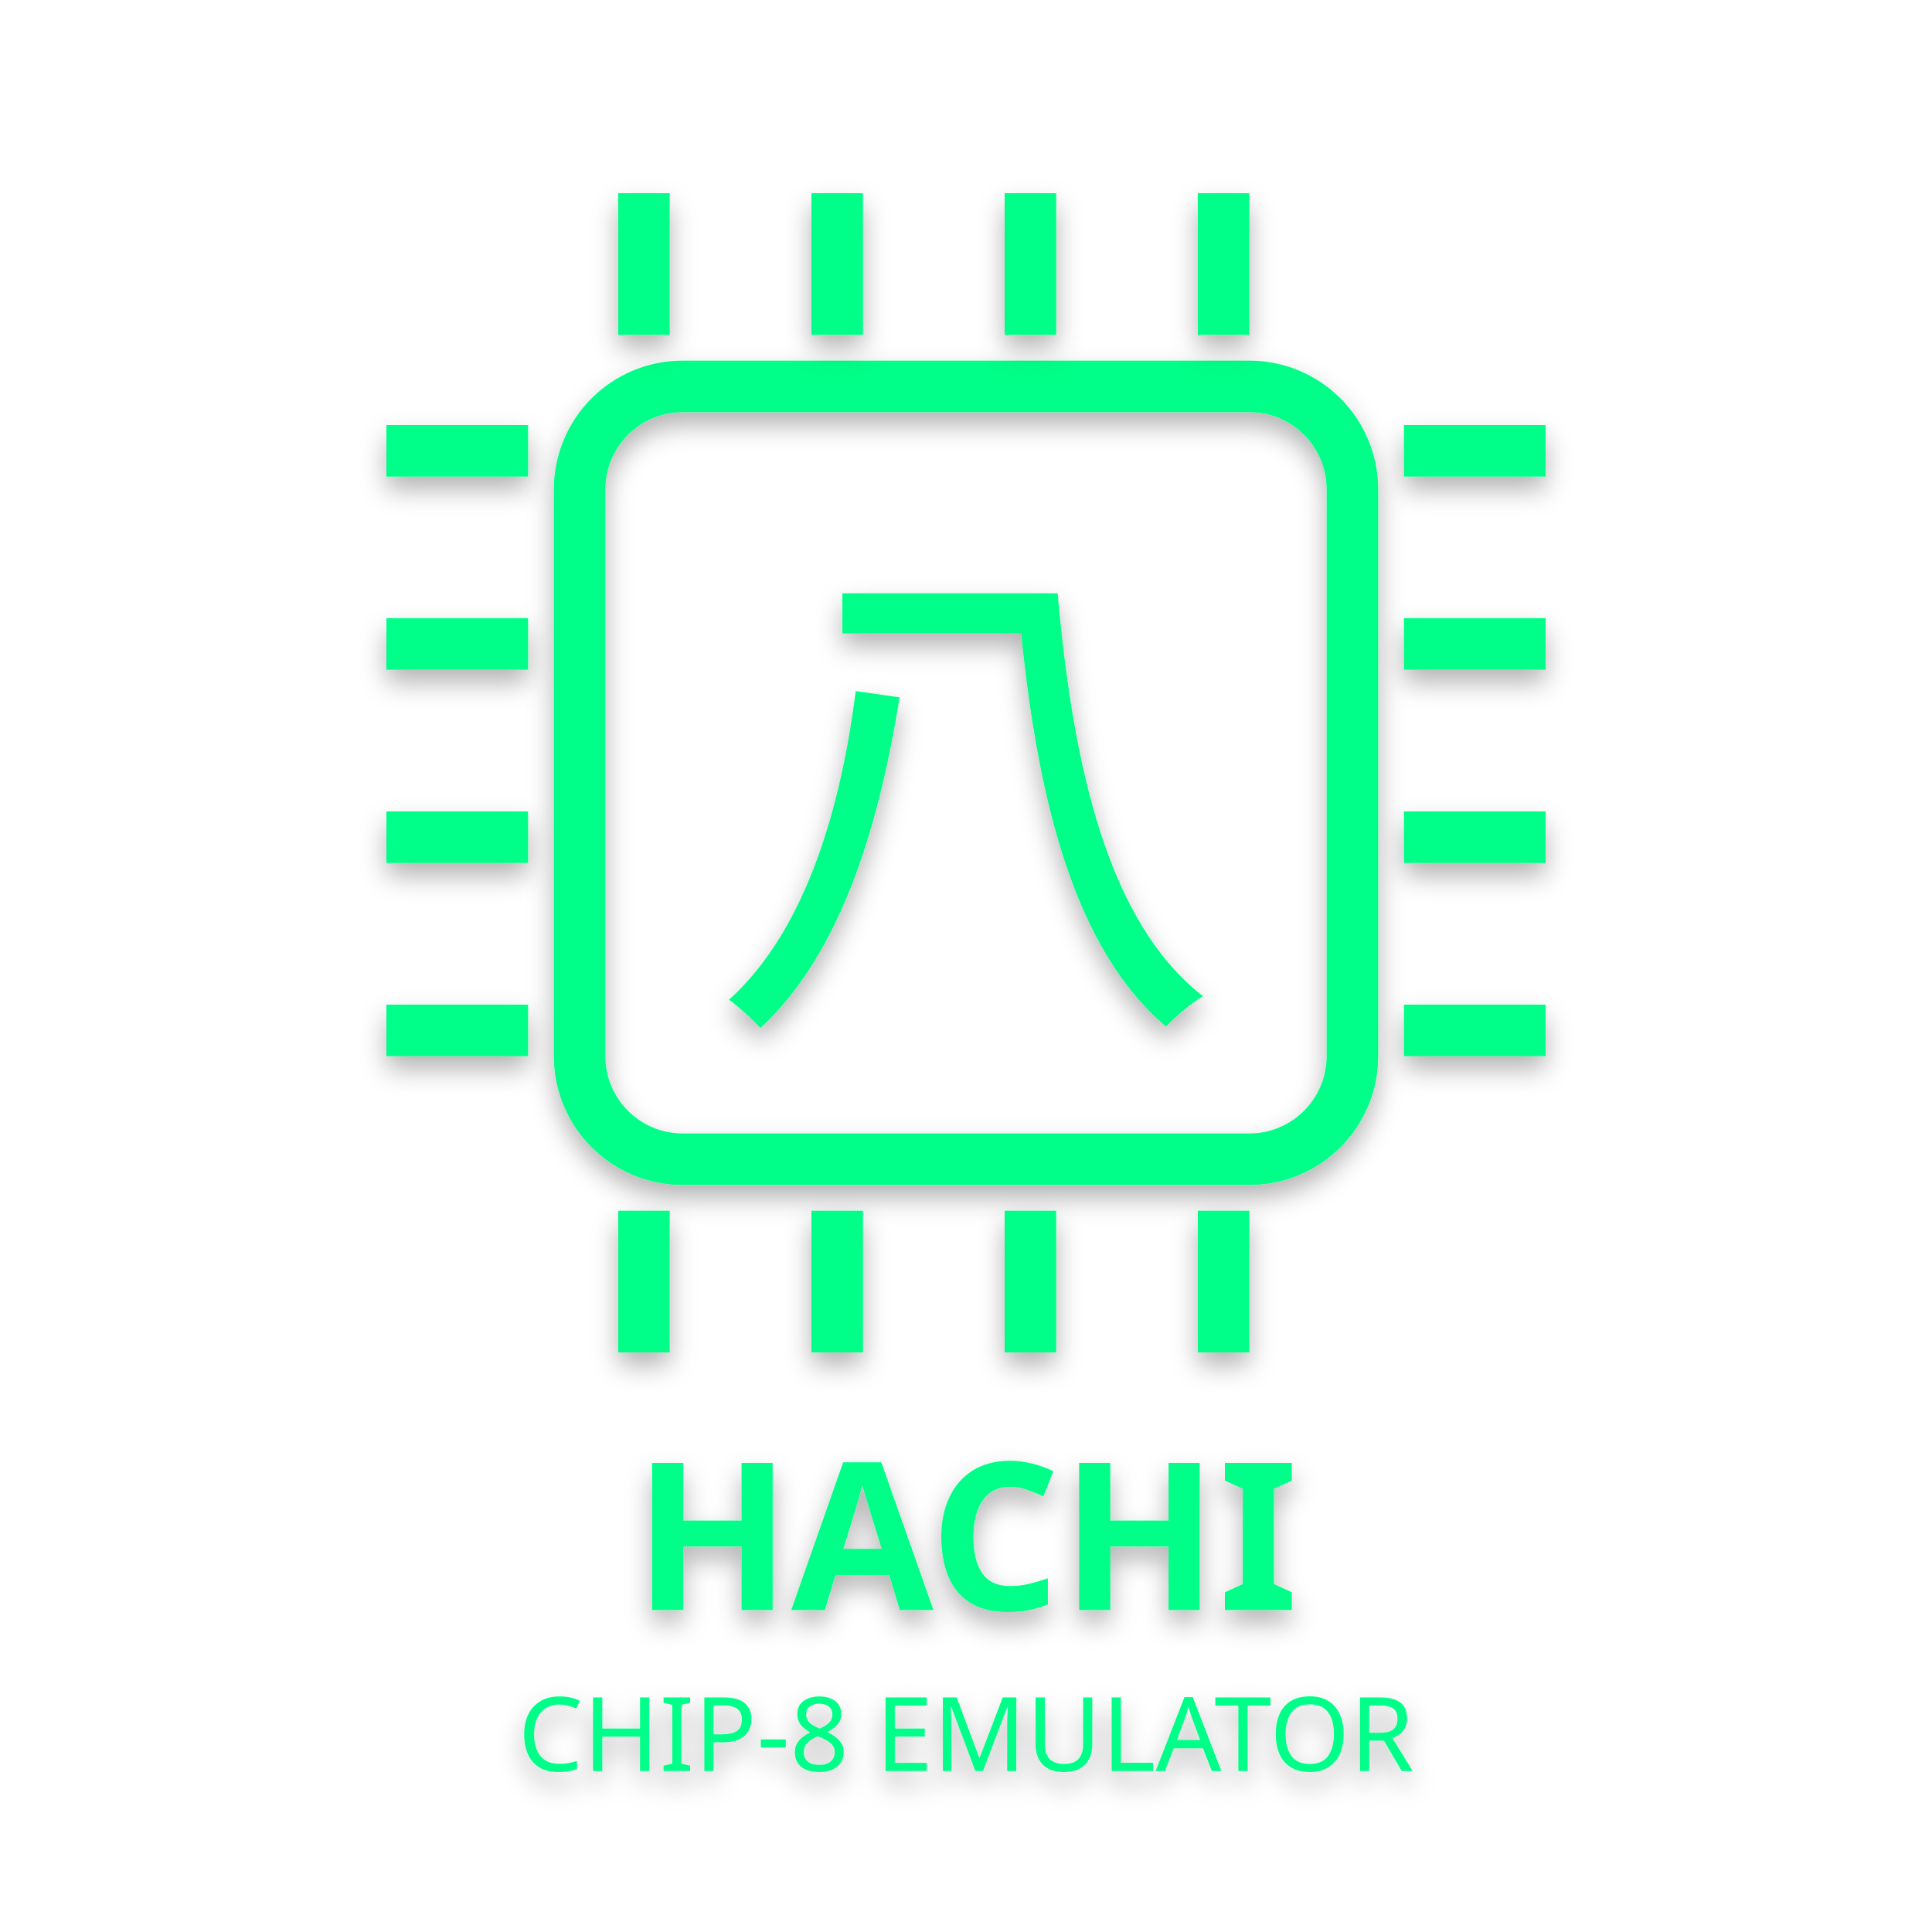
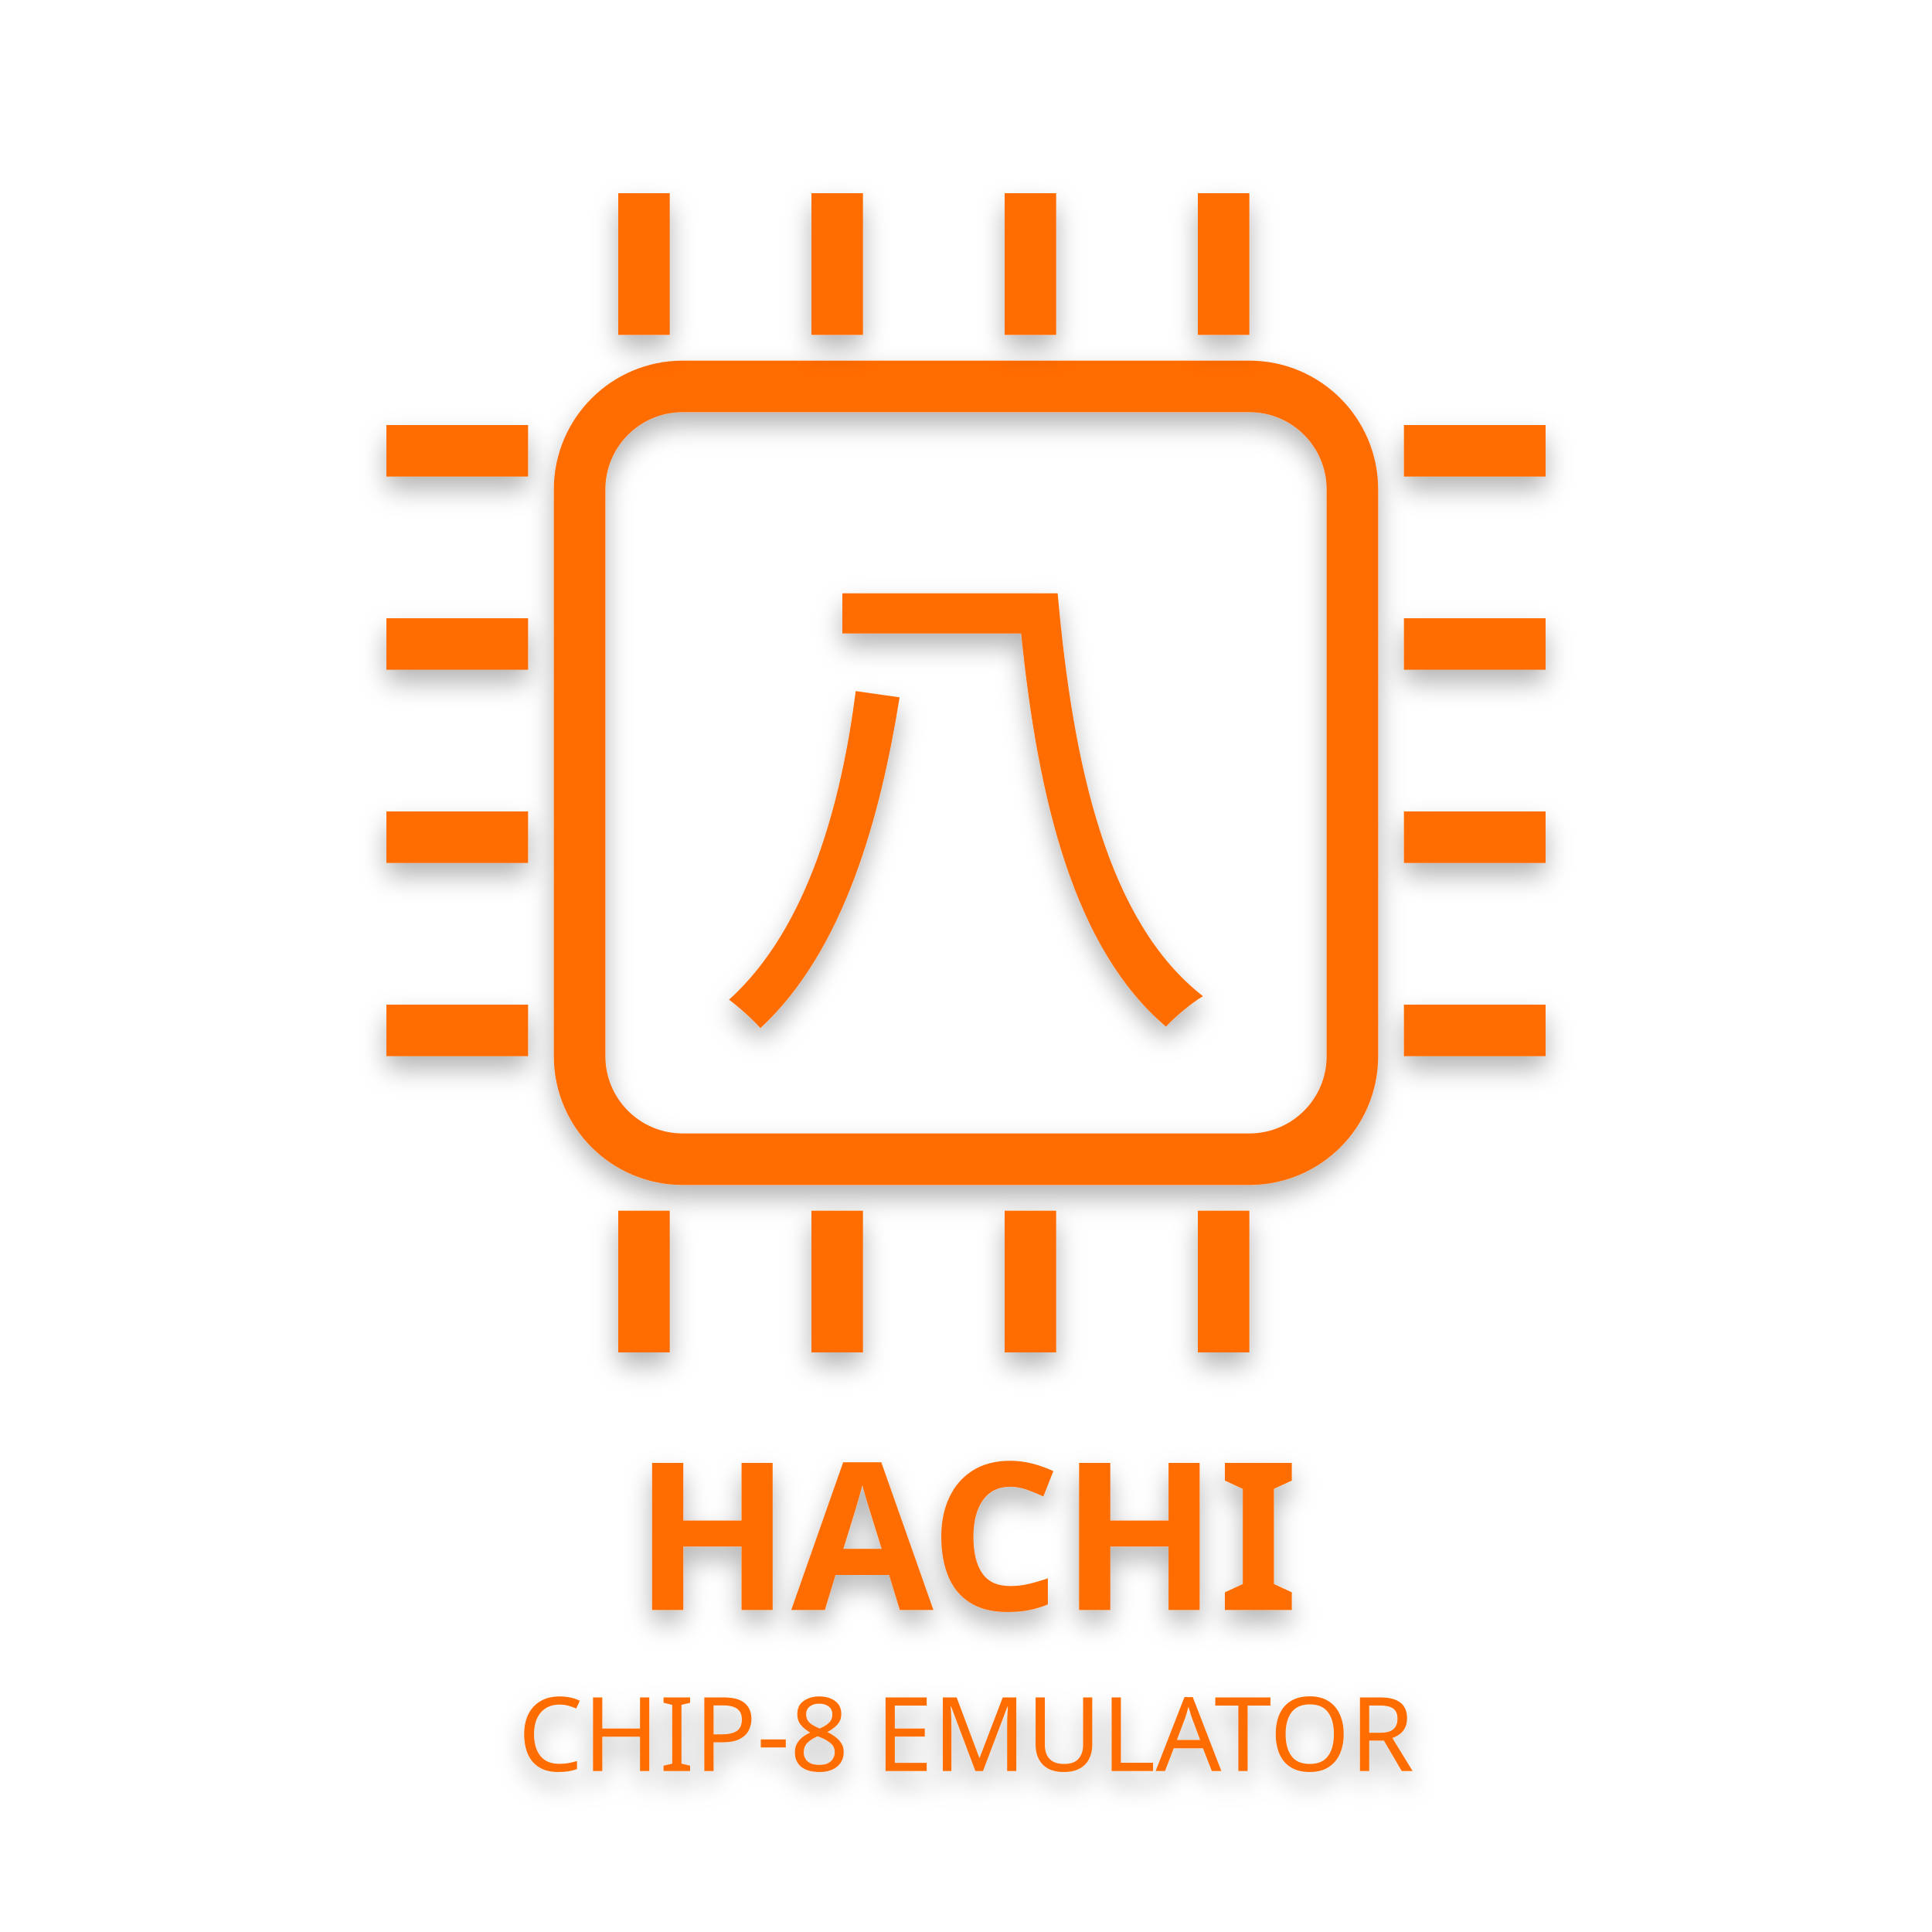
<svg xmlns="http://www.w3.org/2000/svg" width="300" height="300" viewBox="0 0 300 300" fill="none">
  <defs>
    <filter id="softShadow1" x="-50%" y="-50%" width="200%" height="200%">
      <feDropShadow dx="0" dy="2" stdDeviation="2" flood-color="rgba(0,0,0,0.3)" />
    </filter>
  </defs>
-   <rect x="90" y="60" width="120" height="120" rx="16" stroke="#00FF88" stroke-width="8" filter="url(#softShadow1)" />
-   <g stroke="#00FF88" stroke-width="8" filter="url(#softShadow1)">
+   <rect x="90" y="60" width="120" height="120" rx="16" stroke="#FF6C00" stroke-width="8" filter="url(#softShadow1)" />
+   <g stroke="#FF6C00" stroke-width="8" filter="url(#softShadow1)">
    <line x1="82" y1="70" x2="60" y2="70" />
    <line x1="82" y1="100" x2="60" y2="100" />
    <line x1="82" y1="130" x2="60" y2="130" />
    <line x1="82" y1="160" x2="60" y2="160" />
    <line x1="218" y1="70" x2="240" y2="70" />
    <line x1="218" y1="100" x2="240" y2="100" />
    <line x1="218" y1="130" x2="240" y2="130" />
    <line x1="218" y1="160" x2="240" y2="160" />
    <line x1="100" y1="52" x2="100" y2="30" />
    <line x1="130" y1="52" x2="130" y2="30" />
    <line x1="160" y1="52" x2="160" y2="30" />
    <line x1="190" y1="52" x2="190" y2="30" />
    <line x1="100" y1="188" x2="100" y2="210" />
    <line x1="130" y1="188" x2="130" y2="210" />
    <line x1="160" y1="188" x2="160" y2="210" />
    <line x1="190" y1="188" x2="190" y2="210" />
  </g>
-   <text x="150" y="125" text-anchor="middle" dominant-baseline="middle" font-size="80" font-family="serif" fill="#00FF88" filter="url(#softShadow1)">八</text>
-   <text x="150" y="250" text-anchor="middle" font-size="32" font-family="sans-serif" fill="#00FF88" font-weight="bold" filter="url(#softShadow1)">HACHI</text>
-   <text x="150" y="275" text-anchor="middle" font-size="16" font-family="sans-serif" fill="#00FF88" filter="url(#softShadow1)">CHIP-8 EMULATOR</text>
+   <text x="150" y="125" text-anchor="middle" dominant-baseline="middle" font-size="80" font-family="serif" fill="#FF6C00" filter="url(#softShadow1)">八</text>
+   <text x="150" y="250" text-anchor="middle" font-size="32" font-family="sans-serif" fill="#FF6C00" font-weight="bold" filter="url(#softShadow1)">HACHI</text>
+   <text x="150" y="275" text-anchor="middle" font-size="16" font-family="sans-serif" fill="#FF6C00" filter="url(#softShadow1)">CHIP-8 EMULATOR</text>
</svg>
